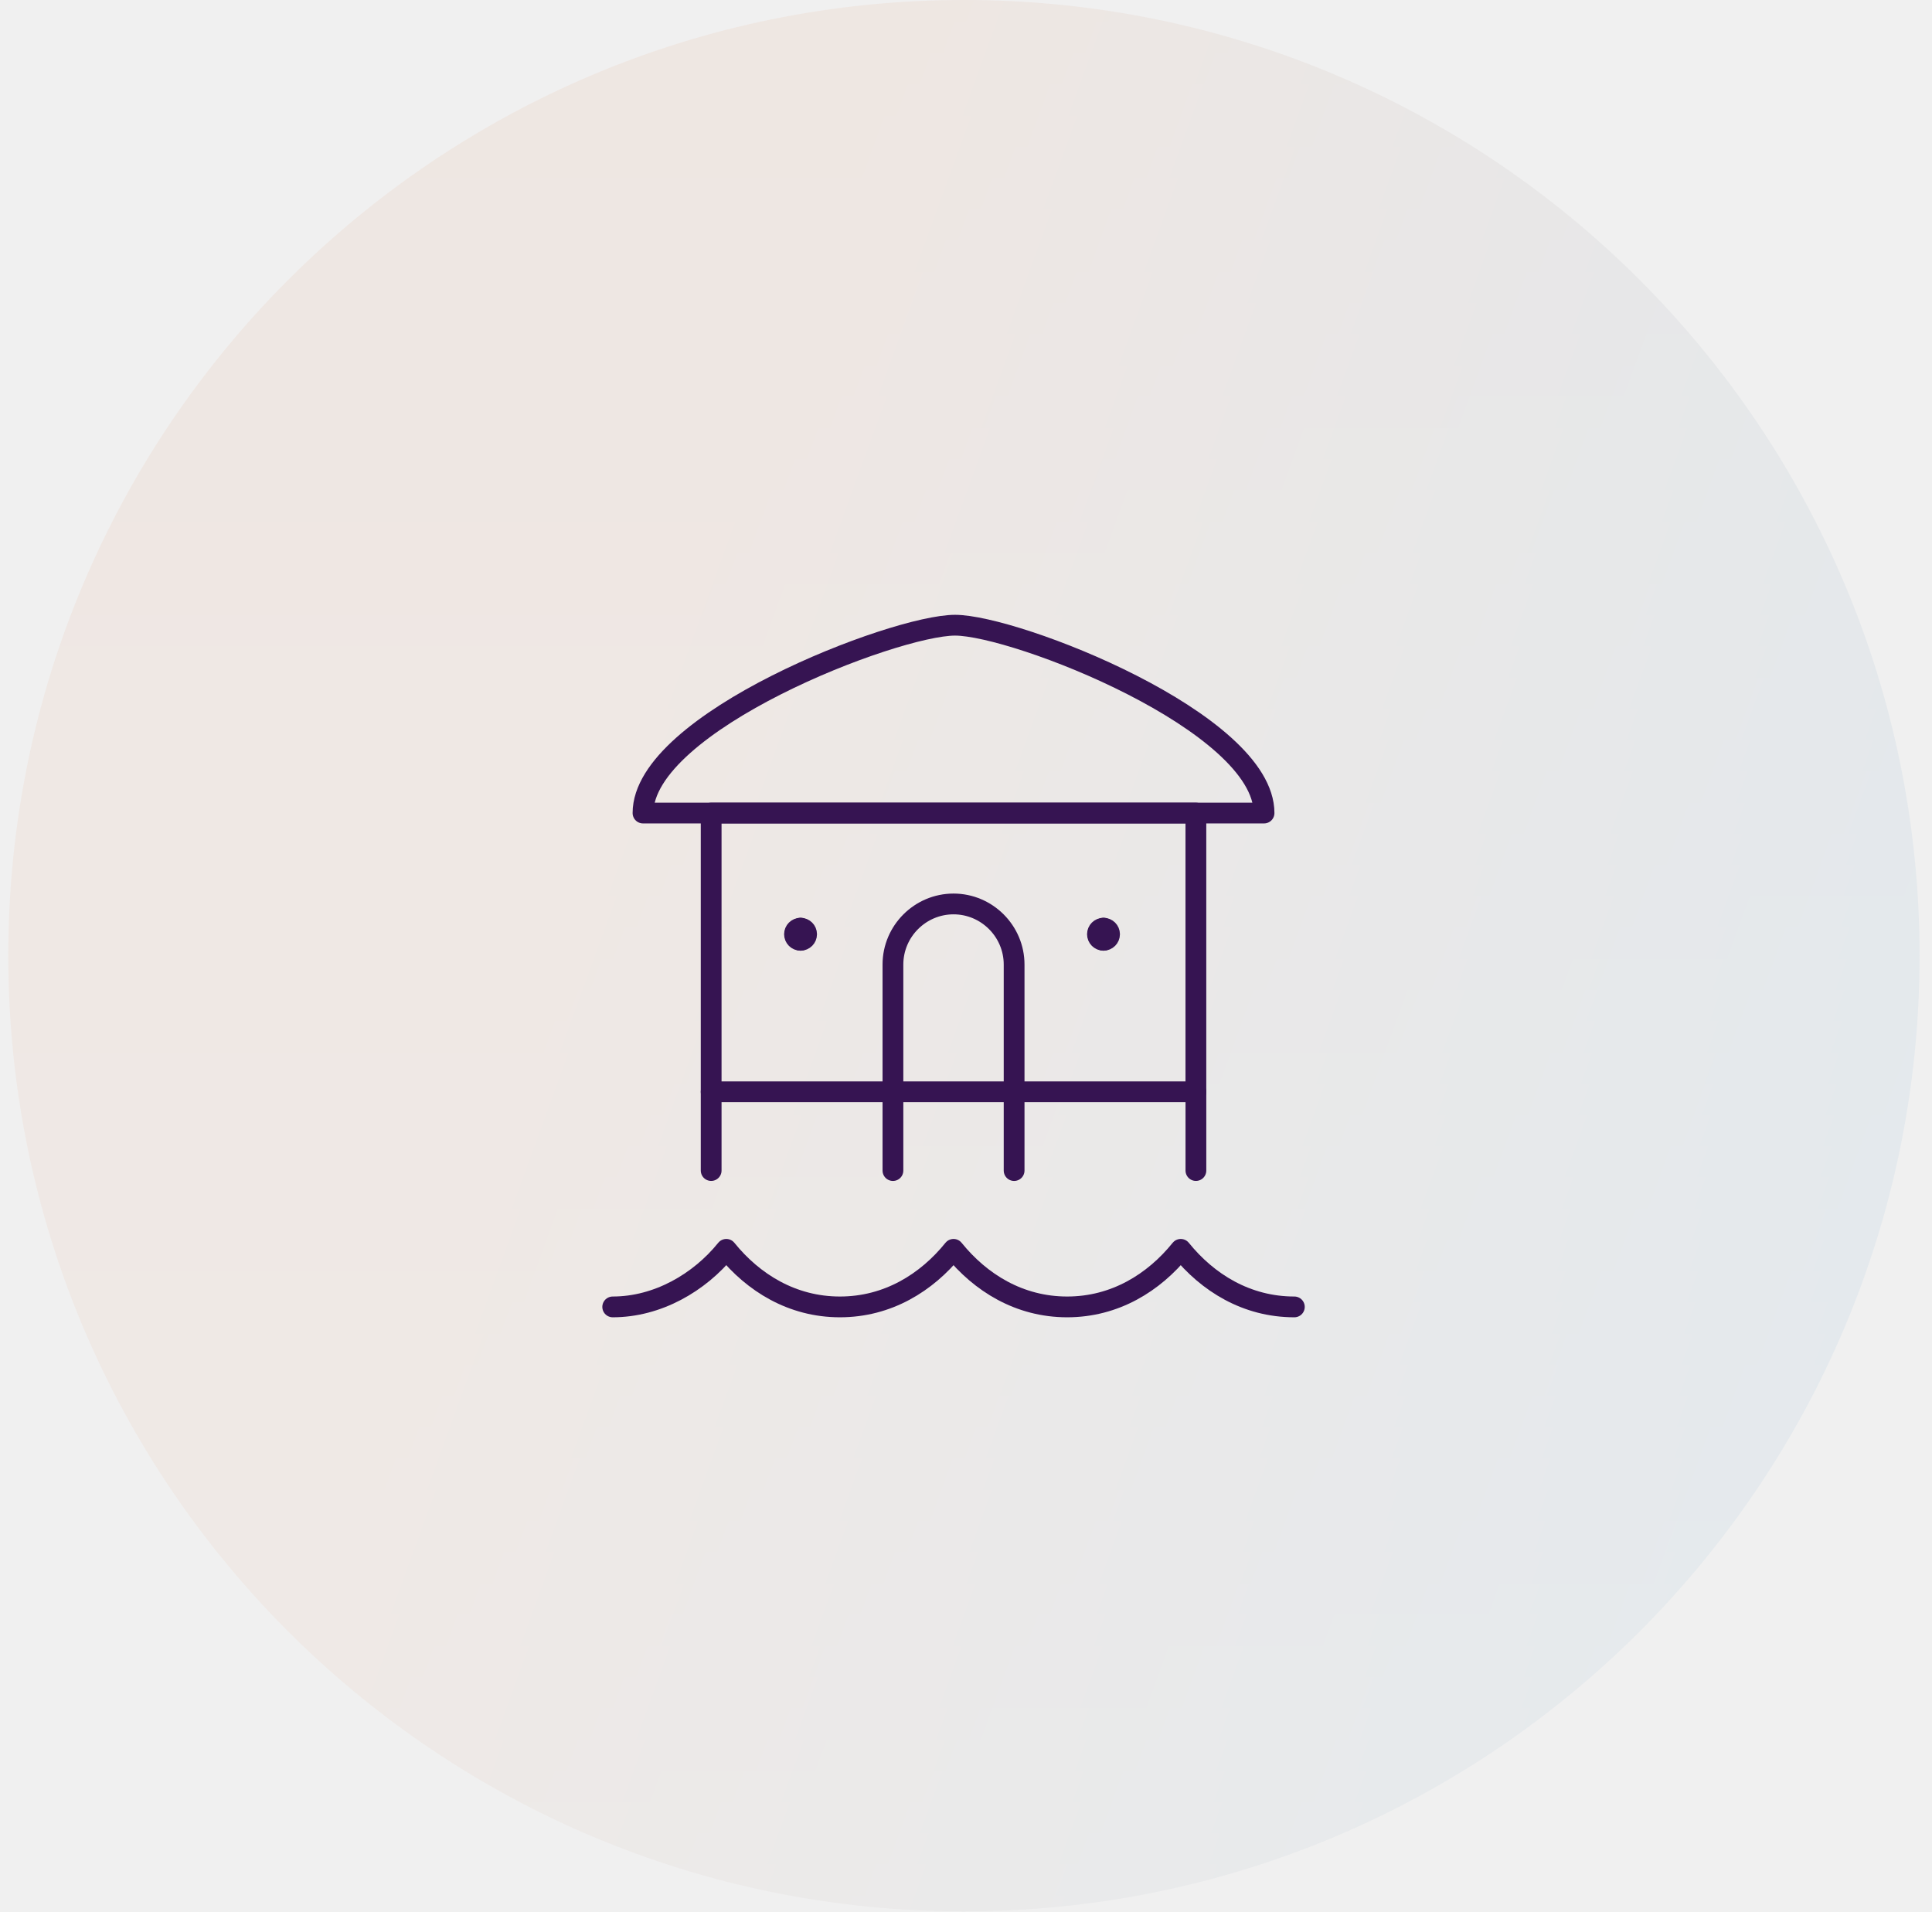
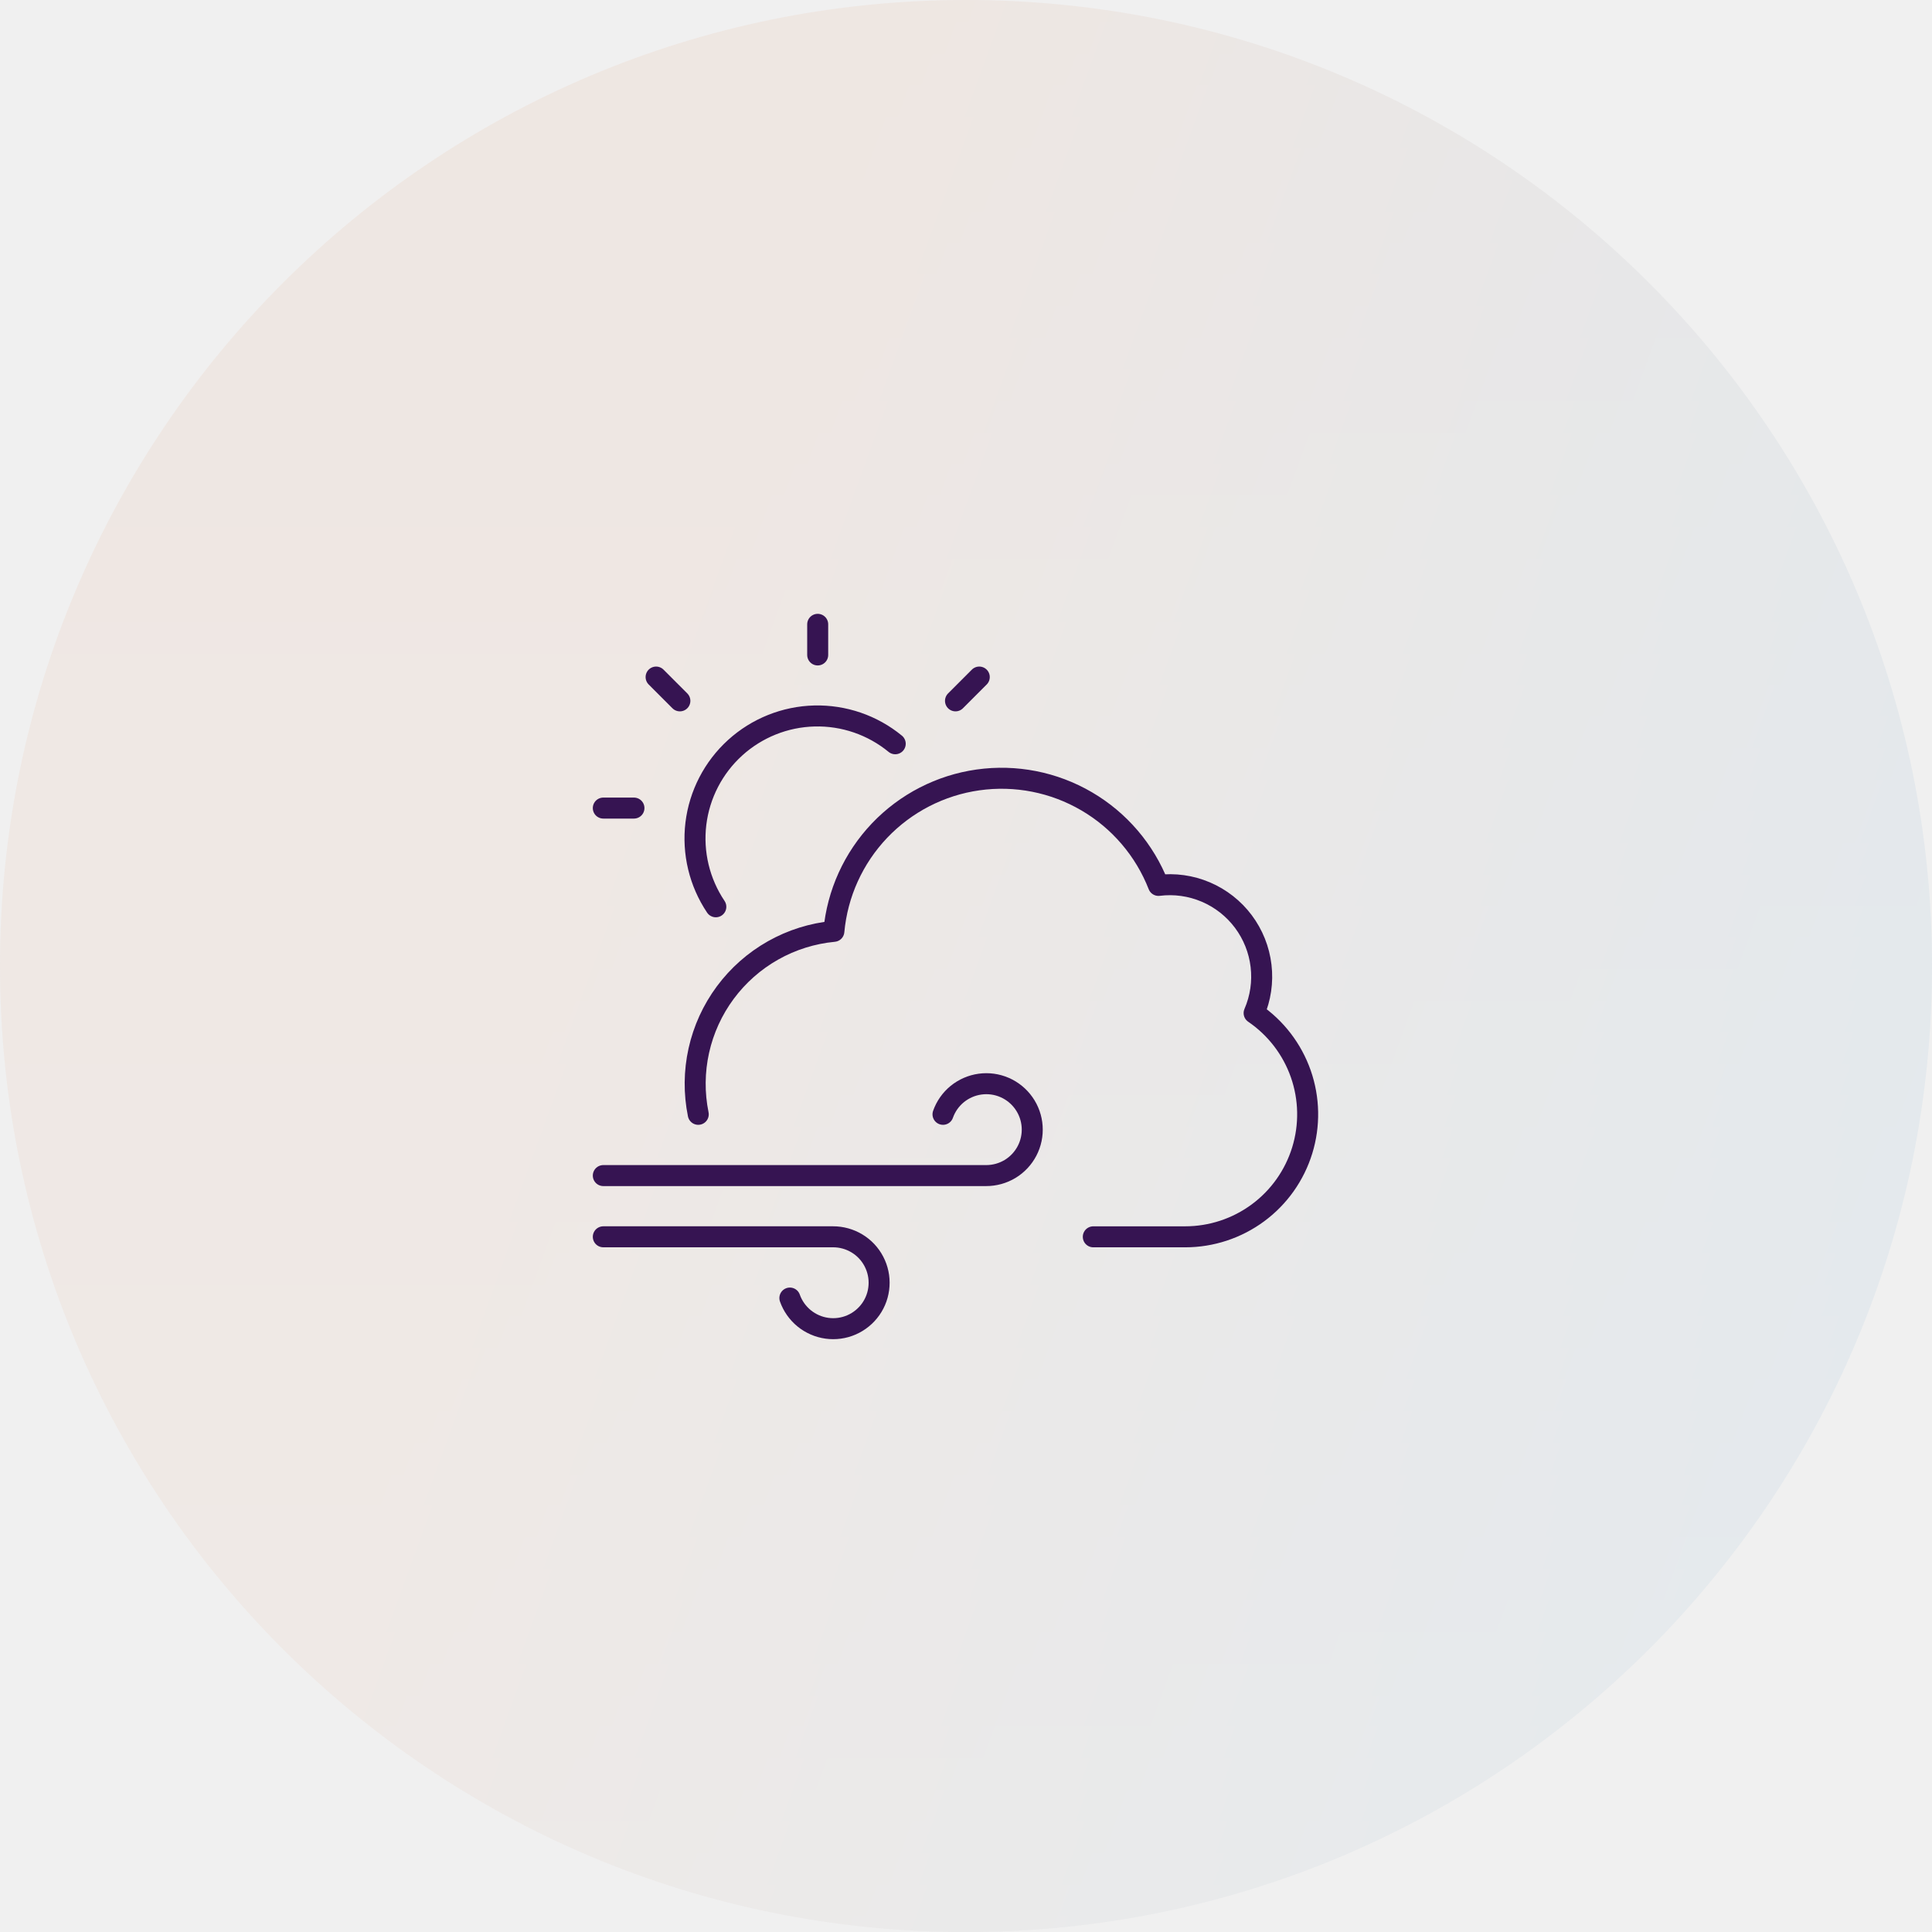
- <svg xmlns="http://www.w3.org/2000/svg" width="93" height="92" viewBox="0 0 93 92" fill="none">
+ <svg xmlns="http://www.w3.org/2000/svg" width="92" height="92" viewBox="0 0 92 92" fill="none">
  <g opacity="0.1">
-     <circle cx="46.4" cy="46" r="46" fill="url(#paint0_linear_6870_3854)" />
-     <circle cx="46.4" cy="46" r="46" fill="url(#paint1_linear_6870_3854)" />
+     <circle cx="46" cy="46" r="46" fill="url(#paint0_linear_6870_3824)" />
+     <circle cx="46" cy="46" r="46" fill="url(#paint1_linear_6870_3824)" />
  </g>
-   <g clip-path="url(#clip0_6870_3854)">
-     <path d="M29.494 62.907C31.652 62.907 33.667 61.74 34.962 60.136C36.258 61.74 38.129 62.907 40.431 62.907C42.734 62.907 44.605 61.74 45.9 60.136C47.195 61.74 49.066 62.907 51.369 62.907C53.671 62.907 55.542 61.74 56.837 60.136C58.133 61.74 60.004 62.907 62.306 62.907" stroke="#361452" stroke-miterlimit="10" stroke-linecap="round" stroke-linejoin="round" />
-     <path d="M38.535 45.26C38.374 45.26 38.244 45.13 38.244 44.968C38.244 44.807 38.374 44.677 38.535 44.677" stroke="#361452" stroke-miterlimit="10" stroke-linecap="round" stroke-linejoin="round" />
-     <path d="M38.536 45.26C38.697 45.26 38.827 45.13 38.827 44.968C38.827 44.807 38.697 44.677 38.536 44.677" stroke="#361452" stroke-miterlimit="10" stroke-linecap="round" stroke-linejoin="round" />
-     <path d="M53.118 45.26C52.957 45.26 52.827 45.13 52.827 44.968C52.827 44.807 52.957 44.677 53.118 44.677" stroke="#361452" stroke-miterlimit="10" stroke-linecap="round" stroke-linejoin="round" />
-     <path d="M53.119 45.26C53.28 45.26 53.41 45.13 53.41 44.968C53.41 44.807 53.28 44.677 53.119 44.677" stroke="#361452" stroke-miterlimit="10" stroke-linecap="round" stroke-linejoin="round" />
-     <path d="M57.566 39.136H34.233V52.552H57.566V39.136Z" stroke="#361452" stroke-miterlimit="10" stroke-linecap="round" stroke-linejoin="round" />
-     <path d="M34.233 52.552V56.343" stroke="#361452" stroke-miterlimit="10" stroke-linecap="round" stroke-linejoin="round" />
-     <path d="M57.567 52.552V56.343" stroke="#361452" stroke-miterlimit="10" stroke-linecap="round" stroke-linejoin="round" />
-     <path d="M60.847 39.135C60.847 34.76 48.889 30.094 45.972 30.094C43.056 30.094 30.952 34.76 30.952 39.135H60.847Z" stroke="#361452" stroke-miterlimit="10" stroke-linecap="round" stroke-linejoin="round" />
-     <path d="M42.983 56.344V46.427C42.983 44.823 44.295 43.511 45.9 43.511C47.504 43.511 48.816 44.823 48.816 46.427V56.344" stroke="#361452" stroke-miterlimit="10" stroke-linecap="round" stroke-linejoin="round" />
+   <g clip-path="url(#clip0_6870_3824)">
+     <path d="M31.243 32.241L32.375 33.374" stroke="#361452" stroke-linecap="round" stroke-linejoin="round" />
+     <path d="M46.632 32.241L45.5 33.374" stroke="#361452" stroke-linecap="round" stroke-linejoin="round" />
+     <path d="M34.087 43.18C33.306 42.017 32.969 40.613 33.137 39.223C33.306 37.833 33.969 36.55 35.005 35.608C36.042 34.666 37.382 34.129 38.782 34.094C40.182 34.059 41.548 34.528 42.63 35.417" stroke="#361452" stroke-linecap="round" stroke-linejoin="round" />
+     <path d="M28.729 38.48H30.188" stroke="#361452" stroke-linecap="round" stroke-linejoin="round" />
+     <path d="M38.938 29.73V31.188" stroke="#361452" stroke-linecap="round" stroke-linejoin="round" />
+     <path d="M52.062 58.896H56.438C57.684 58.896 58.898 58.496 59.902 57.755C60.905 57.015 61.644 55.972 62.011 54.78C62.378 53.589 62.354 52.311 61.942 51.134C61.529 49.957 60.751 48.943 59.72 48.241C60.027 47.534 60.141 46.758 60.05 45.992C59.96 45.226 59.669 44.498 59.207 43.88C58.745 43.263 58.127 42.779 57.418 42.477C56.708 42.175 55.931 42.066 55.166 42.162C54.508 40.479 53.302 39.067 51.742 38.156C50.182 37.244 48.36 36.886 46.571 37.139C44.782 37.392 43.131 38.242 41.885 39.55C40.64 40.859 39.872 42.55 39.708 44.349C38.689 44.446 37.703 44.755 36.812 45.258C35.921 45.761 35.146 46.445 34.537 47.267C33.928 48.089 33.499 49.029 33.277 50.028C33.055 51.026 33.046 52.06 33.25 53.063" stroke="#361452" stroke-linecap="round" stroke-linejoin="round" />
+     <path d="M28.729 55.98H46.958C47.36 55.981 47.754 55.872 48.098 55.665C48.441 55.458 48.721 55.16 48.907 54.804C49.093 54.448 49.177 54.048 49.15 53.647C49.124 53.246 48.987 52.861 48.756 52.533C48.525 52.205 48.208 51.946 47.84 51.786C47.472 51.626 47.067 51.57 46.669 51.625C46.272 51.68 45.897 51.843 45.585 52.096C45.274 52.35 45.039 52.684 44.905 53.063" stroke="#361452" stroke-linecap="round" stroke-linejoin="round" />
+     <path d="M28.729 58.895H39.667C40.068 58.894 40.462 59.003 40.806 59.21C41.15 59.417 41.43 59.715 41.615 60.071C41.801 60.427 41.885 60.827 41.858 61.228C41.832 61.629 41.696 62.014 41.465 62.342C41.233 62.67 40.916 62.929 40.548 63.089C40.18 63.249 39.775 63.305 39.377 63.25C38.98 63.195 38.605 63.032 38.294 62.779C37.983 62.525 37.747 62.191 37.613 61.812" stroke="#361452" stroke-linecap="round" stroke-linejoin="round" />
  </g>
  <defs>
-     <linearGradient id="paint0_linear_6870_3854" x1="0.4" y1="0" x2="111.206" y2="40.33" gradientUnits="userSpaceOnUse">
+     <linearGradient id="paint0_linear_6870_3824" x1="0" y1="0" x2="110.806" y2="40.33" gradientUnits="userSpaceOnUse">
      <stop offset="0.35" stop-color="#DE804B" />
      <stop offset="1" stop-color="#1E8BDA" />
    </linearGradient>
-     <linearGradient id="paint1_linear_6870_3854" x1="46.4" y1="0" x2="46.4" y2="92" gradientUnits="userSpaceOnUse">
+     <linearGradient id="paint1_linear_6870_3824" x1="46" y1="0" x2="46" y2="92" gradientUnits="userSpaceOnUse">
      <stop stop-color="white" stop-opacity="0.16" />
      <stop offset="1" stop-color="white" stop-opacity="0.4" />
    </linearGradient>
-     <clipPath id="clip0_6870_3854">
-       <rect width="35" height="35" fill="white" transform="translate(28.3999 29)" />
+     <clipPath id="clip0_6870_3824">
+       <rect width="35" height="35" fill="white" transform="translate(28 29)" />
    </clipPath>
  </defs>
</svg>
